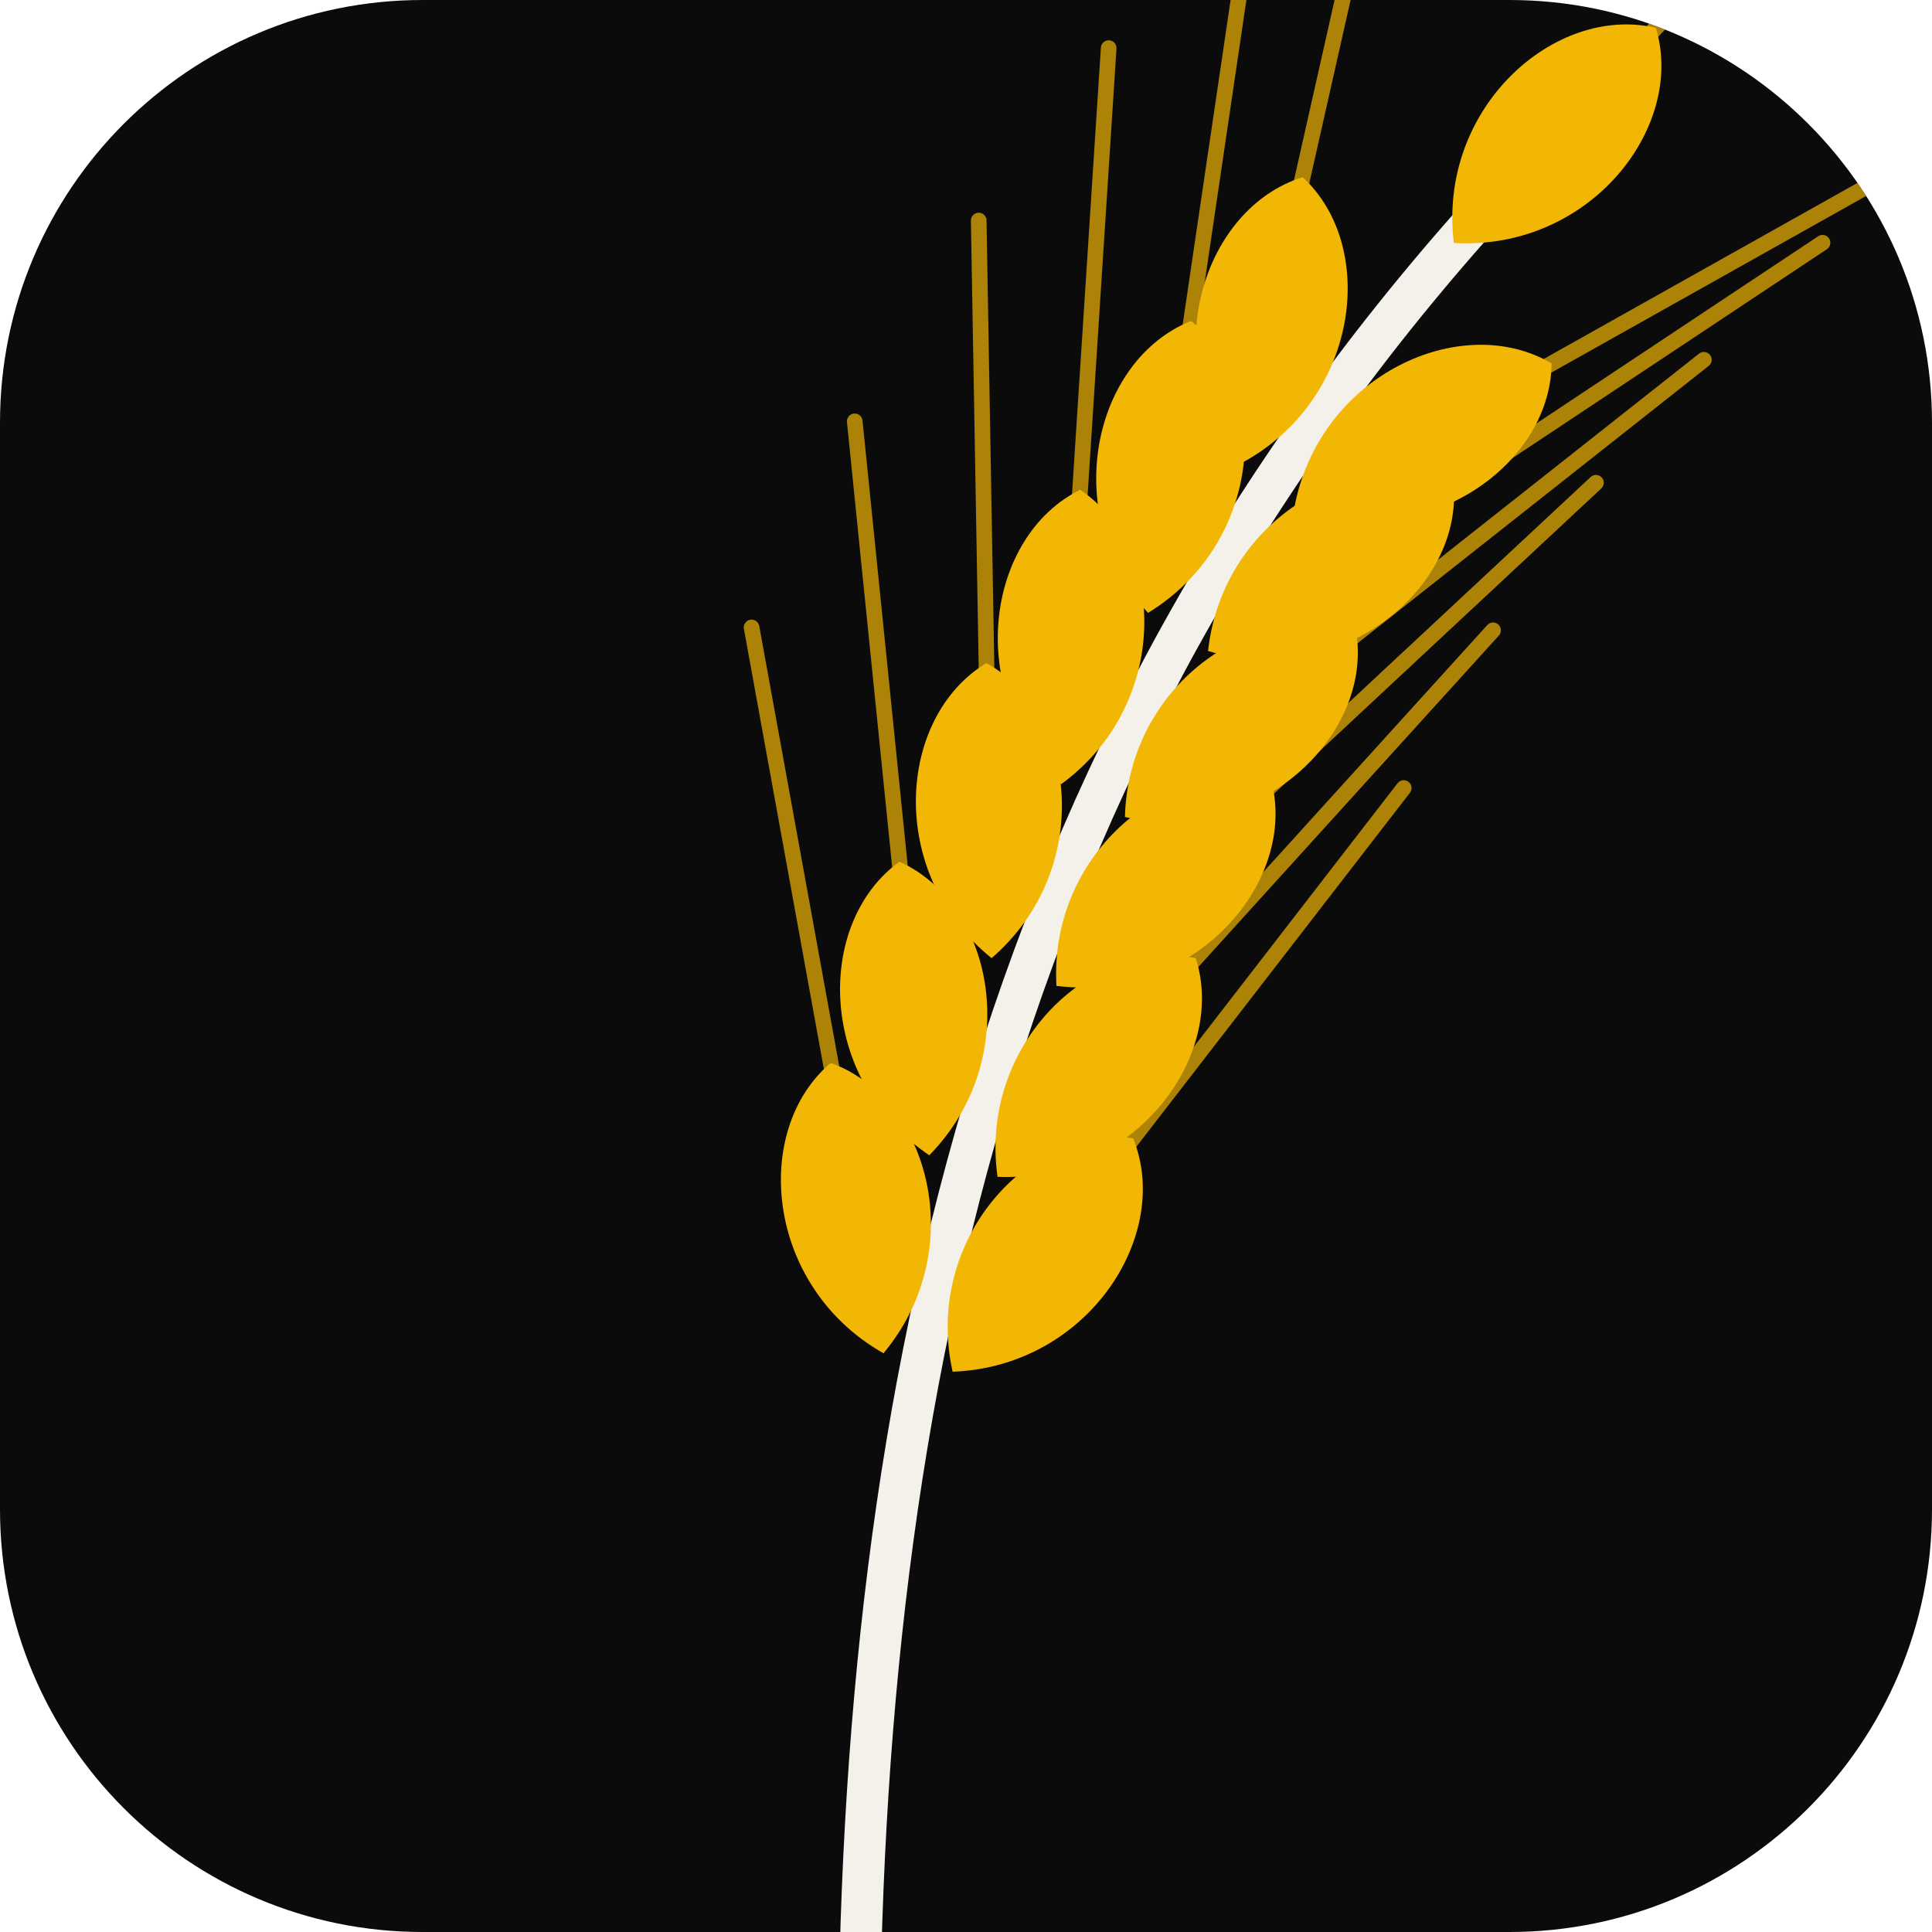
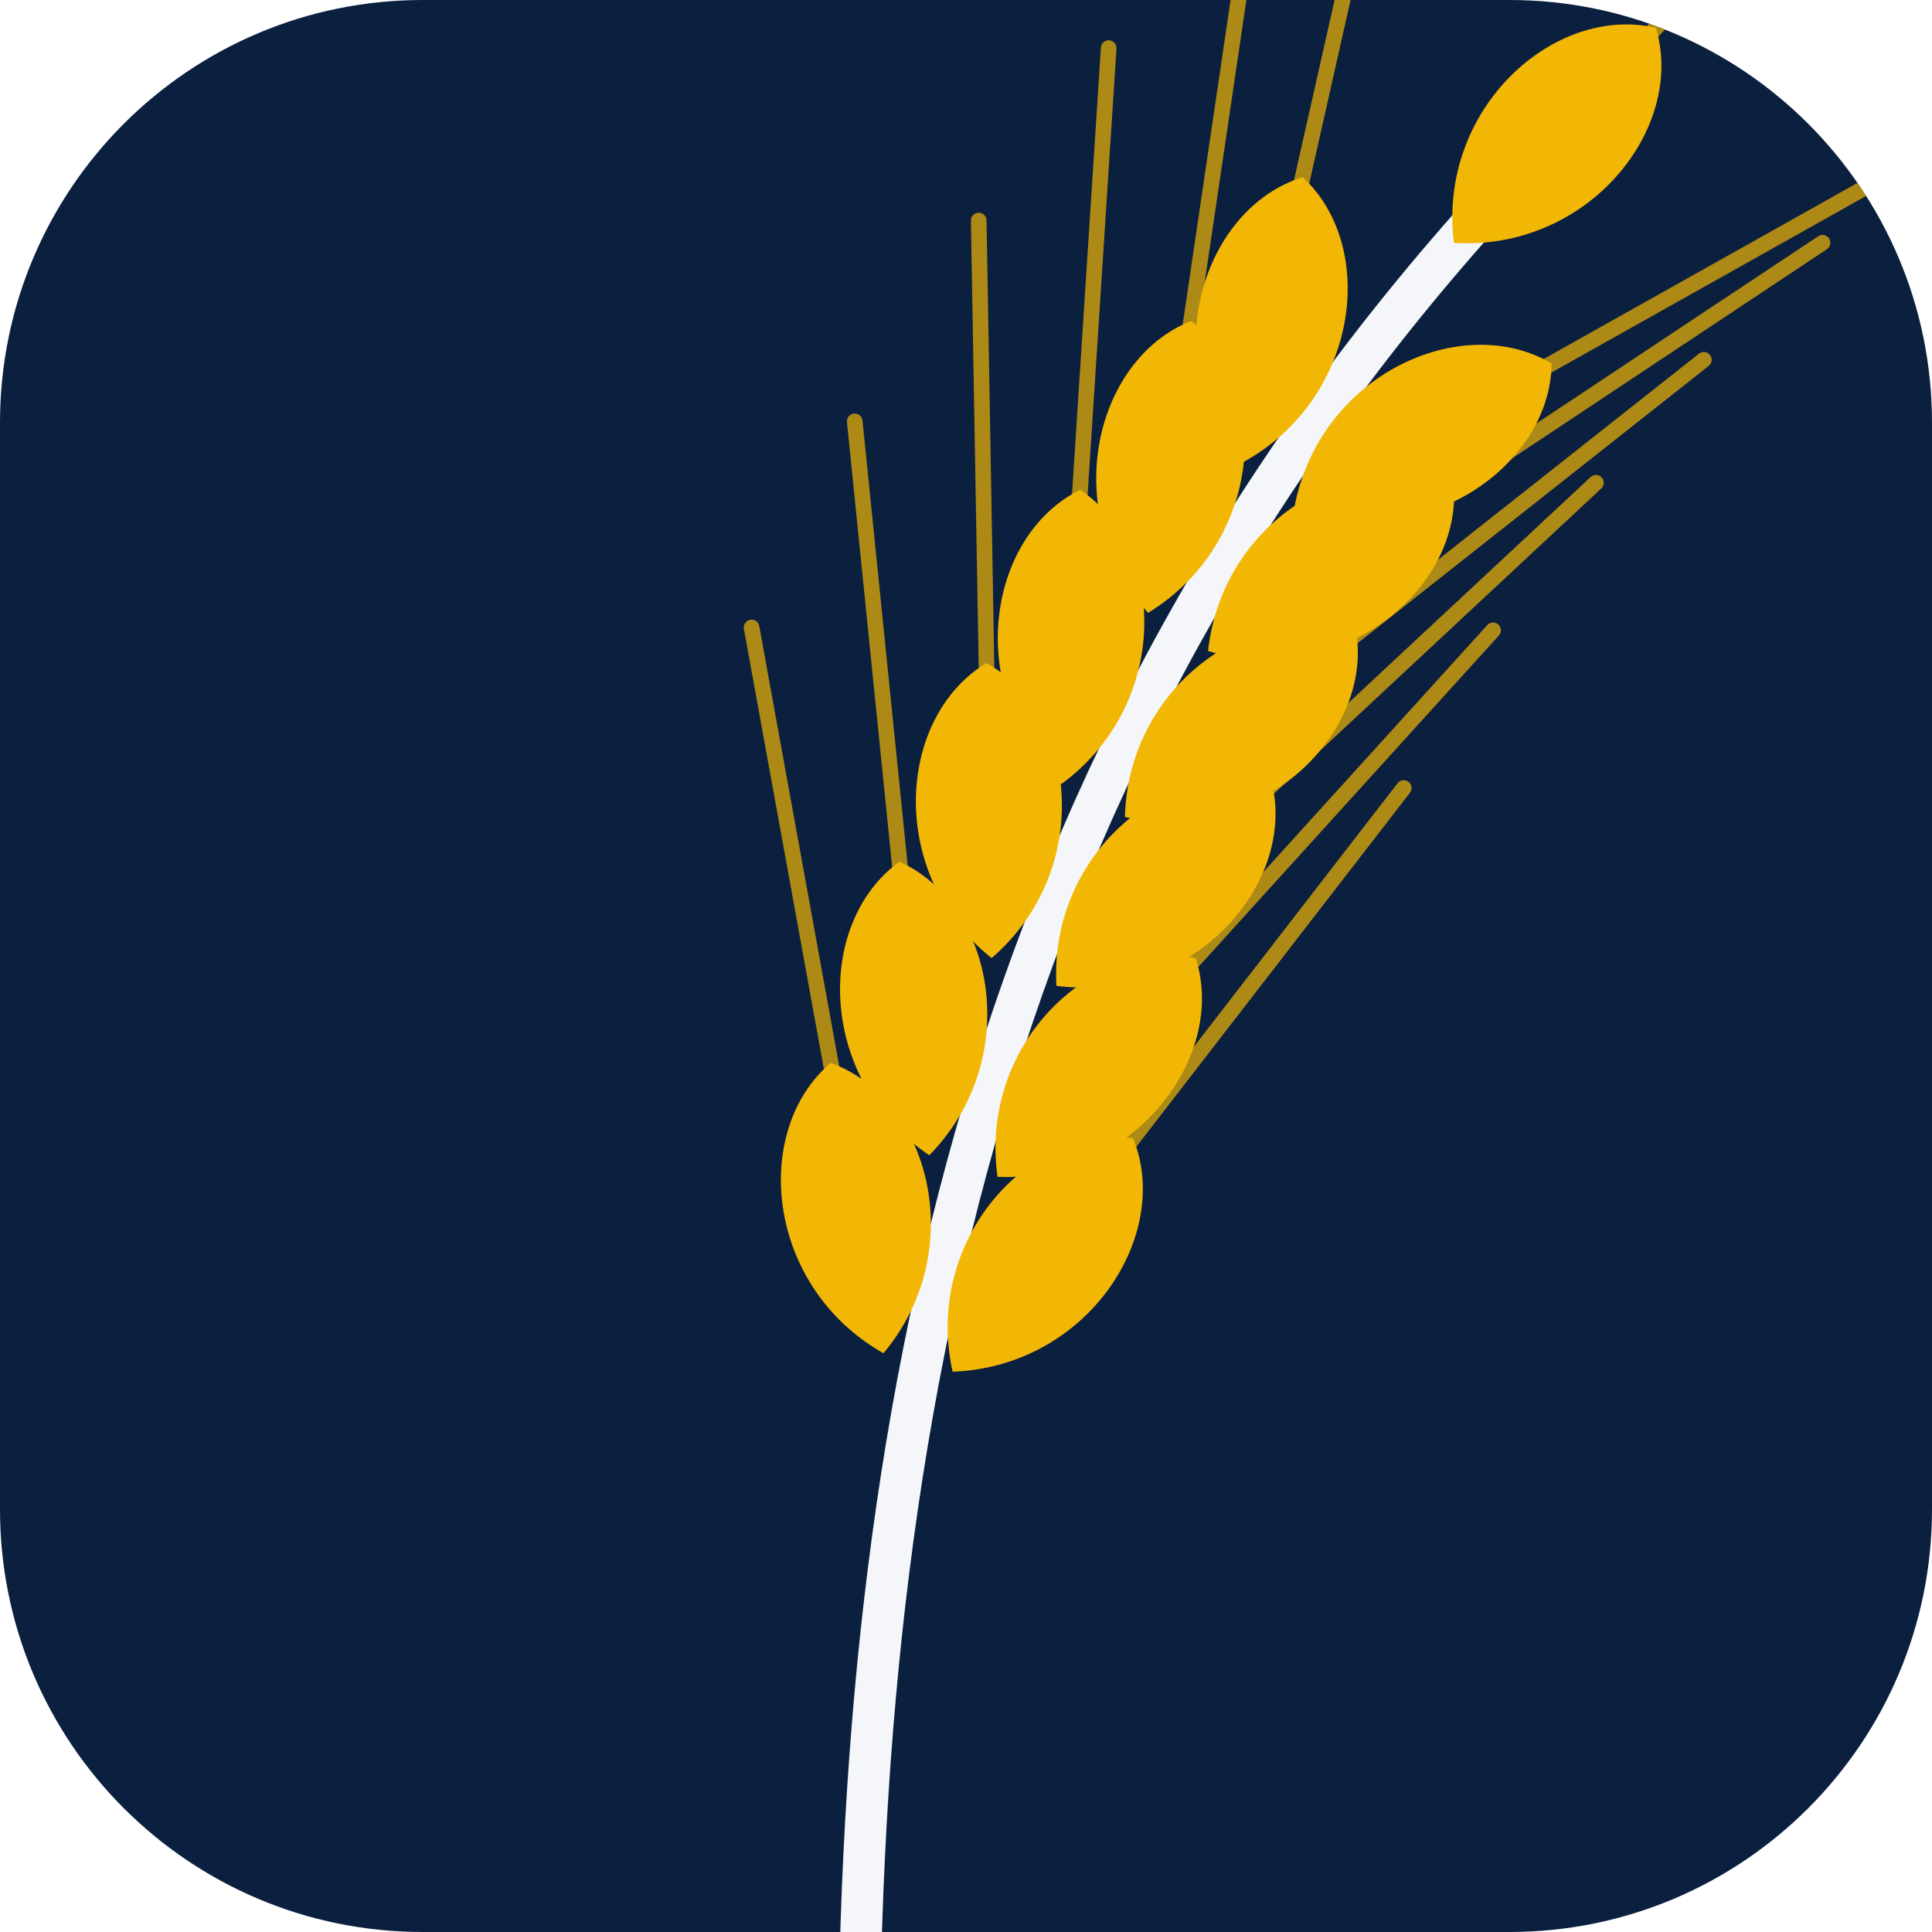
<svg xmlns="http://www.w3.org/2000/svg" viewBox="0 0 512 512">
  <defs>
    <clipPath id="c">
      <rect width="512" height="512" rx="112" />
    </clipPath>
  </defs>
-   <rect width="512" height="512" rx="112" fill="#0B0B0C" />
+   <rect width="512" height="512" rx="112" fill="#0B1F3F" />
  <g clip-path="url(#c)">
    <g transform="translate(-30 -92) scale(4.6)">
-       <path d="M56 140 C56 100 64 62 94 30" fill="none" stroke="#F4F1EA" stroke-width="2.4" stroke-linecap="round" />
+       <path d="M56 140 C56 100 64 62 94 30" fill="none" stroke="#F4F6FA" stroke-width="2.4" stroke-linecap="round" />
      <g transform="translate(55.9 89.6) rotate(-10.3)">
        <path d="M0 -8 L0 -34" stroke="#F2B705" stroke-opacity=".7" stroke-width=".9" stroke-linecap="round" />
        <path d="M0 -8.5 C5.2 -5.5 6 3.5 0 8.5 C-6 3.5 -5.2 -5.5 0 -8.5Z" fill="#F2B705" />
      </g>
      <g transform="translate(66.6 92.3) rotate(37.7)">
        <path d="M0 -8 L0 -34" stroke="#F2B705" stroke-opacity=".7" stroke-width=".9" stroke-linecap="round" />
        <path d="M0 -8.5 C5.2 -5.5 6 3.5 0 8.5 C-6 3.5 -5.2 -5.5 0 -8.5Z" fill="#F2B705" />
      </g>
      <g transform="translate(59.2 78.1) rotate(-5.8)">
        <path d="M0 -8 L0 -34" stroke="#F2B705" stroke-opacity=".7" stroke-width=".9" stroke-linecap="round" />
        <path d="M0 -8.5 C5.2 -5.5 6 3.5 0 8.5 C-6 3.5 -5.2 -5.5 0 -8.5Z" fill="#F2B705" />
      </g>
      <g transform="translate(69.7 81.5) rotate(42.2)">
        <path d="M0 -8 L0 -34" stroke="#F2B705" stroke-opacity=".7" stroke-width=".9" stroke-linecap="round" />
        <path d="M0 -8.5 C5.2 -5.5 6 3.5 0 8.5 C-6 3.5 -5.2 -5.5 0 -8.5Z" fill="#F2B705" />
      </g>
      <g transform="translate(63.5 66.7) rotate(-1.0)">
        <path d="M0 -8 L0 -34" stroke="#F2B705" stroke-opacity=".7" stroke-width=".9" stroke-linecap="round" />
        <path d="M0 -8.5 C5.2 -5.5 6 3.5 0 8.5 C-6 3.5 -5.2 -5.5 0 -8.5Z" fill="#F2B705" />
      </g>
      <g transform="translate(73.6 71.0) rotate(47.0)">
        <path d="M0 -8 L0 -34" stroke="#F2B705" stroke-opacity=".7" stroke-width=".9" stroke-linecap="round" />
        <path d="M0 -8.5 C5.2 -5.5 6 3.5 0 8.5 C-6 3.5 -5.2 -5.5 0 -8.5Z" fill="#F2B705" />
      </g>
      <g transform="translate(68.2 56.7) rotate(3.7)">
        <path d="M0 -8 L0 -34" stroke="#F2B705" stroke-opacity=".7" stroke-width=".9" stroke-linecap="round" />
        <path d="M0 -8.5 C5.2 -5.5 6 3.5 0 8.5 C-6 3.5 -5.2 -5.5 0 -8.5Z" fill="#F2B705" />
      </g>
      <g transform="translate(78.0 61.8) rotate(51.7)">
        <path d="M0 -8 L0 -34" stroke="#F2B705" stroke-opacity=".7" stroke-width=".9" stroke-linecap="round" />
        <path d="M0 -8.5 C5.2 -5.5 6 3.5 0 8.5 C-6 3.5 -5.2 -5.5 0 -8.5Z" fill="#F2B705" />
      </g>
      <g transform="translate(73.9 46.9) rotate(8.4)">
        <path d="M0 -8 L0 -34" stroke="#F2B705" stroke-opacity=".7" stroke-width=".9" stroke-linecap="round" />
        <path d="M0 -8.5 C5.2 -5.5 6 3.5 0 8.5 C-6 3.5 -5.2 -5.5 0 -8.5Z" fill="#F2B705" />
      </g>
      <g transform="translate(83.2 52.8) rotate(56.4)">
        <path d="M0 -8 L0 -34" stroke="#F2B705" stroke-opacity=".7" stroke-width=".9" stroke-linecap="round" />
        <path d="M0 -8.5 C5.2 -5.5 6 3.5 0 8.5 C-6 3.5 -5.2 -5.5 0 -8.5Z" fill="#F2B705" />
      </g>
      <g transform="translate(79.7 38.5) rotate(12.7)">
        <path d="M0 -8 L0 -34" stroke="#F2B705" stroke-opacity=".7" stroke-width=".9" stroke-linecap="round" />
        <path d="M0 -8.5 C5.2 -5.5 6 3.5 0 8.5 C-6 3.5 -5.2 -5.5 0 -8.5Z" fill="#F2B705" />
      </g>
      <g transform="translate(88.5 45.1) rotate(60.7)">
        <path d="M0 -8 L0 -34" stroke="#F2B705" stroke-opacity=".7" stroke-width=".9" stroke-linecap="round" />
        <path d="M0 -8.5 C5.2 -5.5 6 3.5 0 8.5 C-6 3.5 -5.2 -5.5 0 -8.5Z" fill="#F2B705" />
      </g>
      <g transform="translate(96.1 27.8) rotate(43.2)">
        <path d="M0 -8 L0 -34" stroke="#F2B705" stroke-opacity=".7" stroke-width=".9" stroke-linecap="round" />
        <path d="M0 -8.5 C5.2 -5.5 6 3.5 0 8.5 C-6 3.5 -5.2 -5.5 0 -8.5Z" fill="#F2B705" />
      </g>
    </g>
  </g>
</svg>
